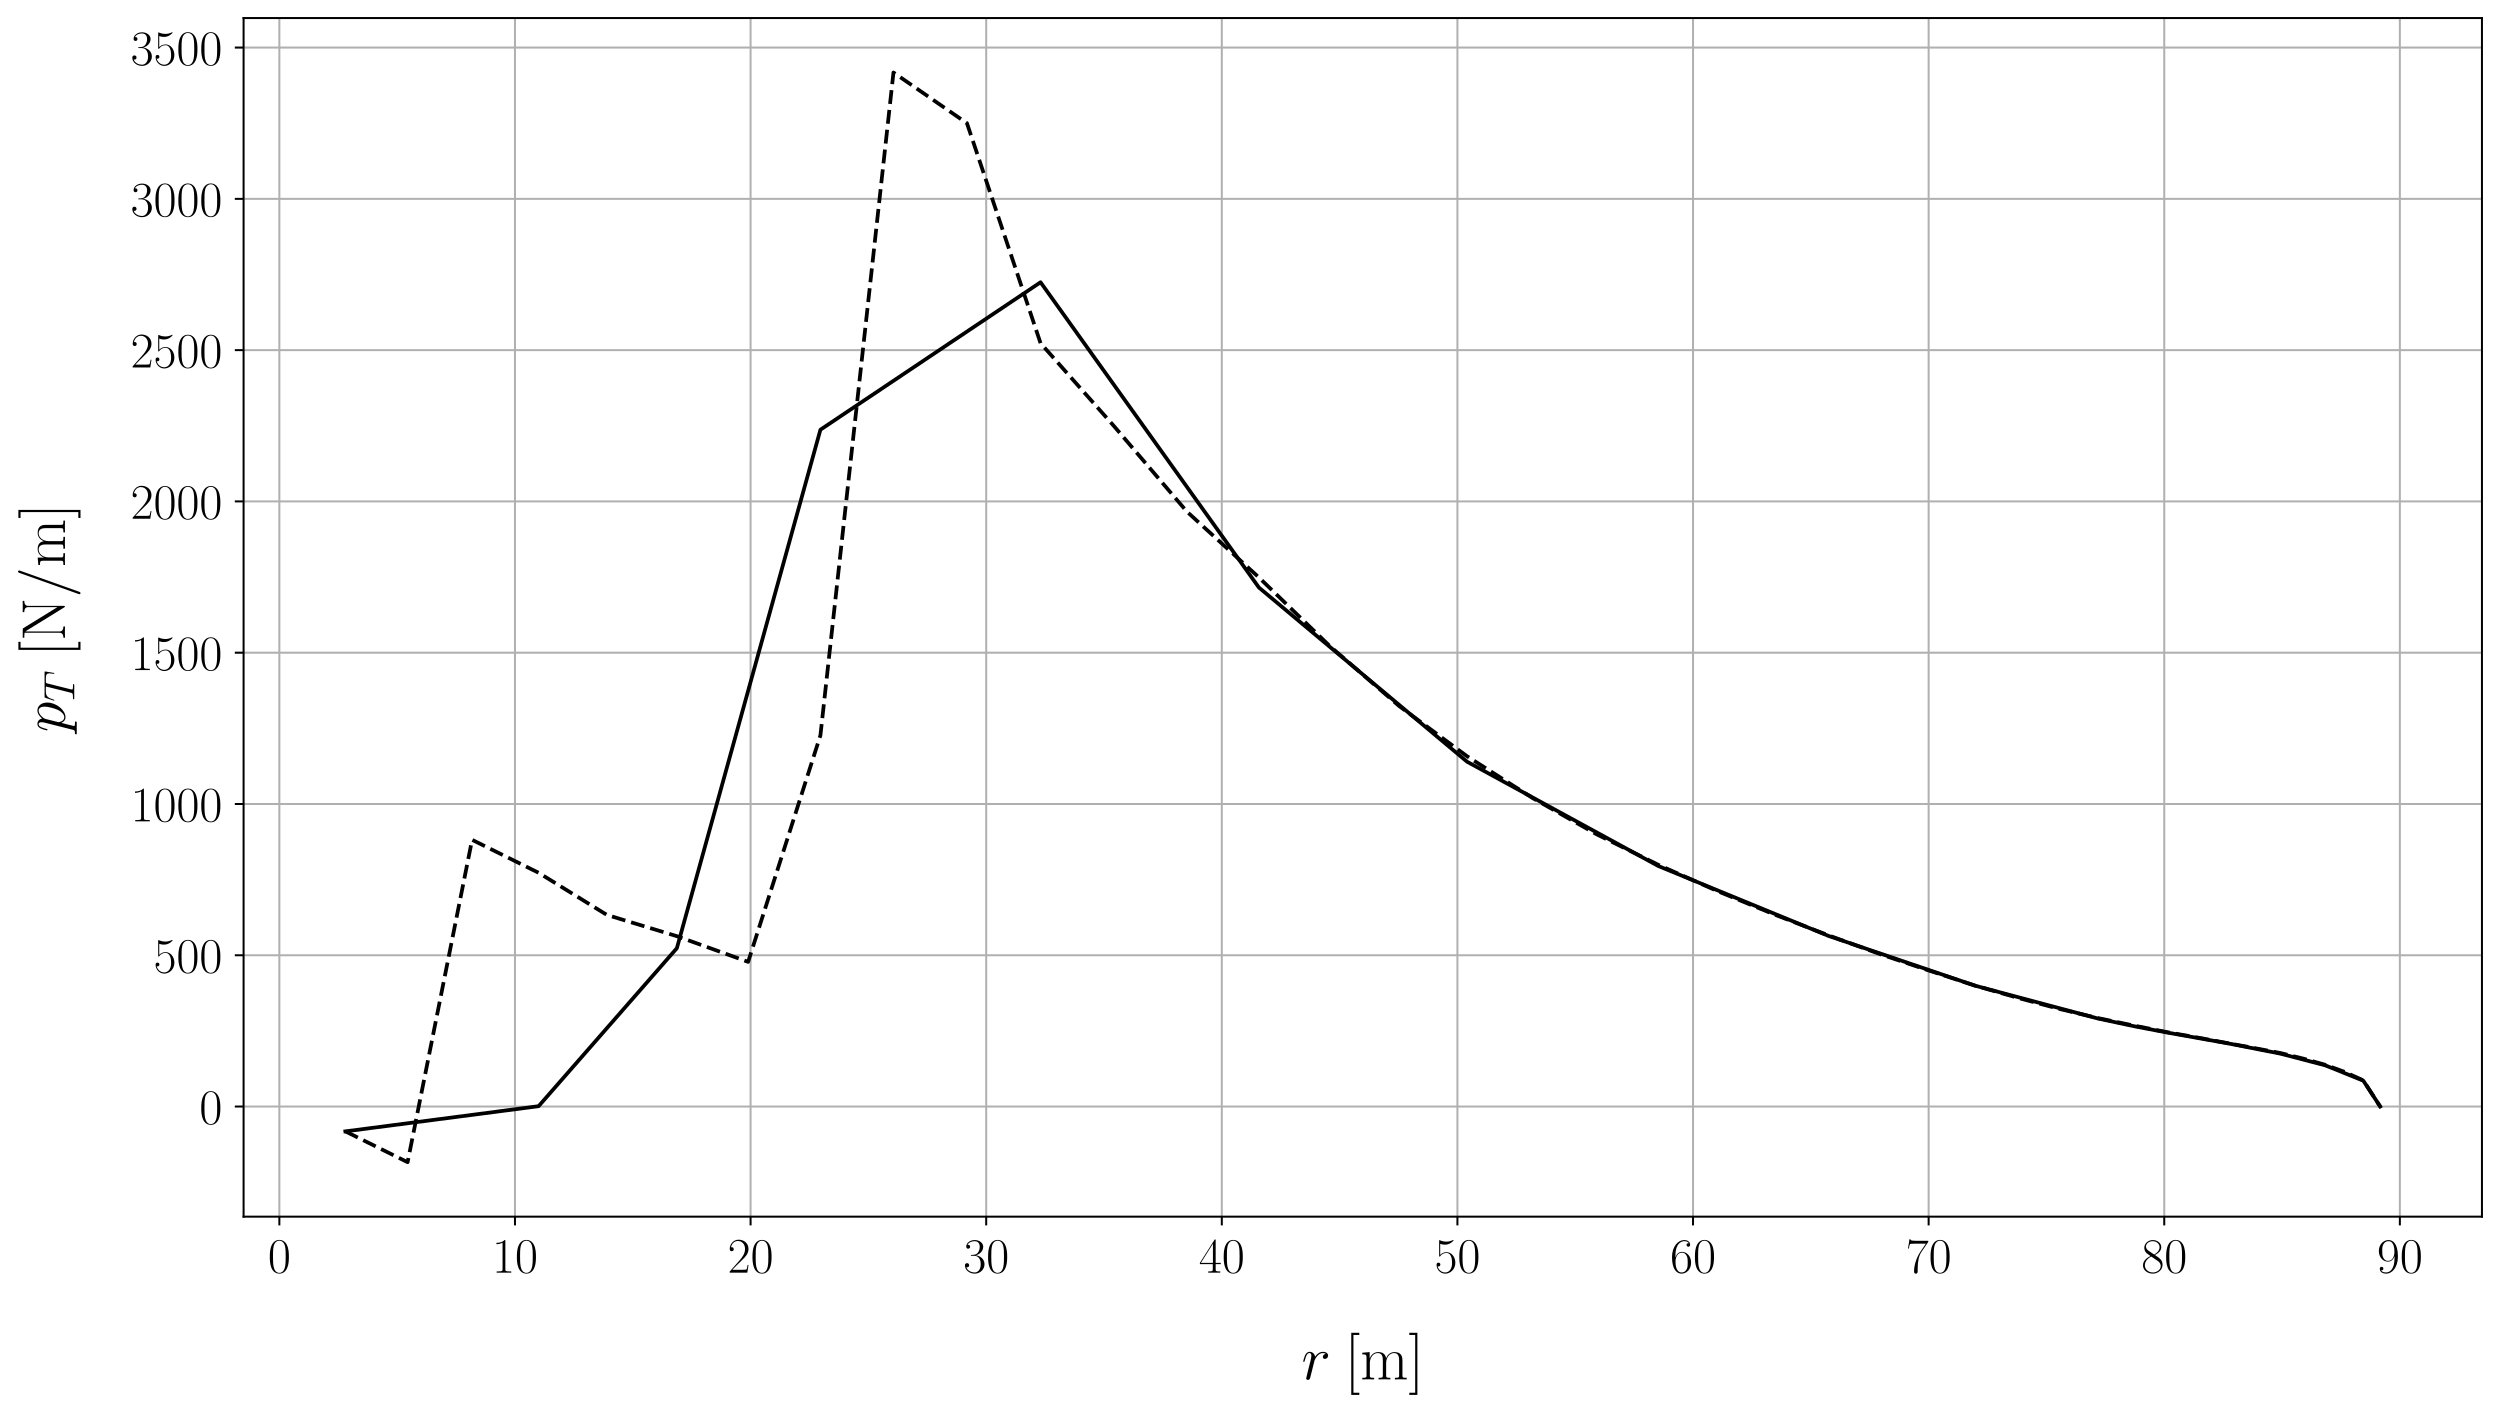
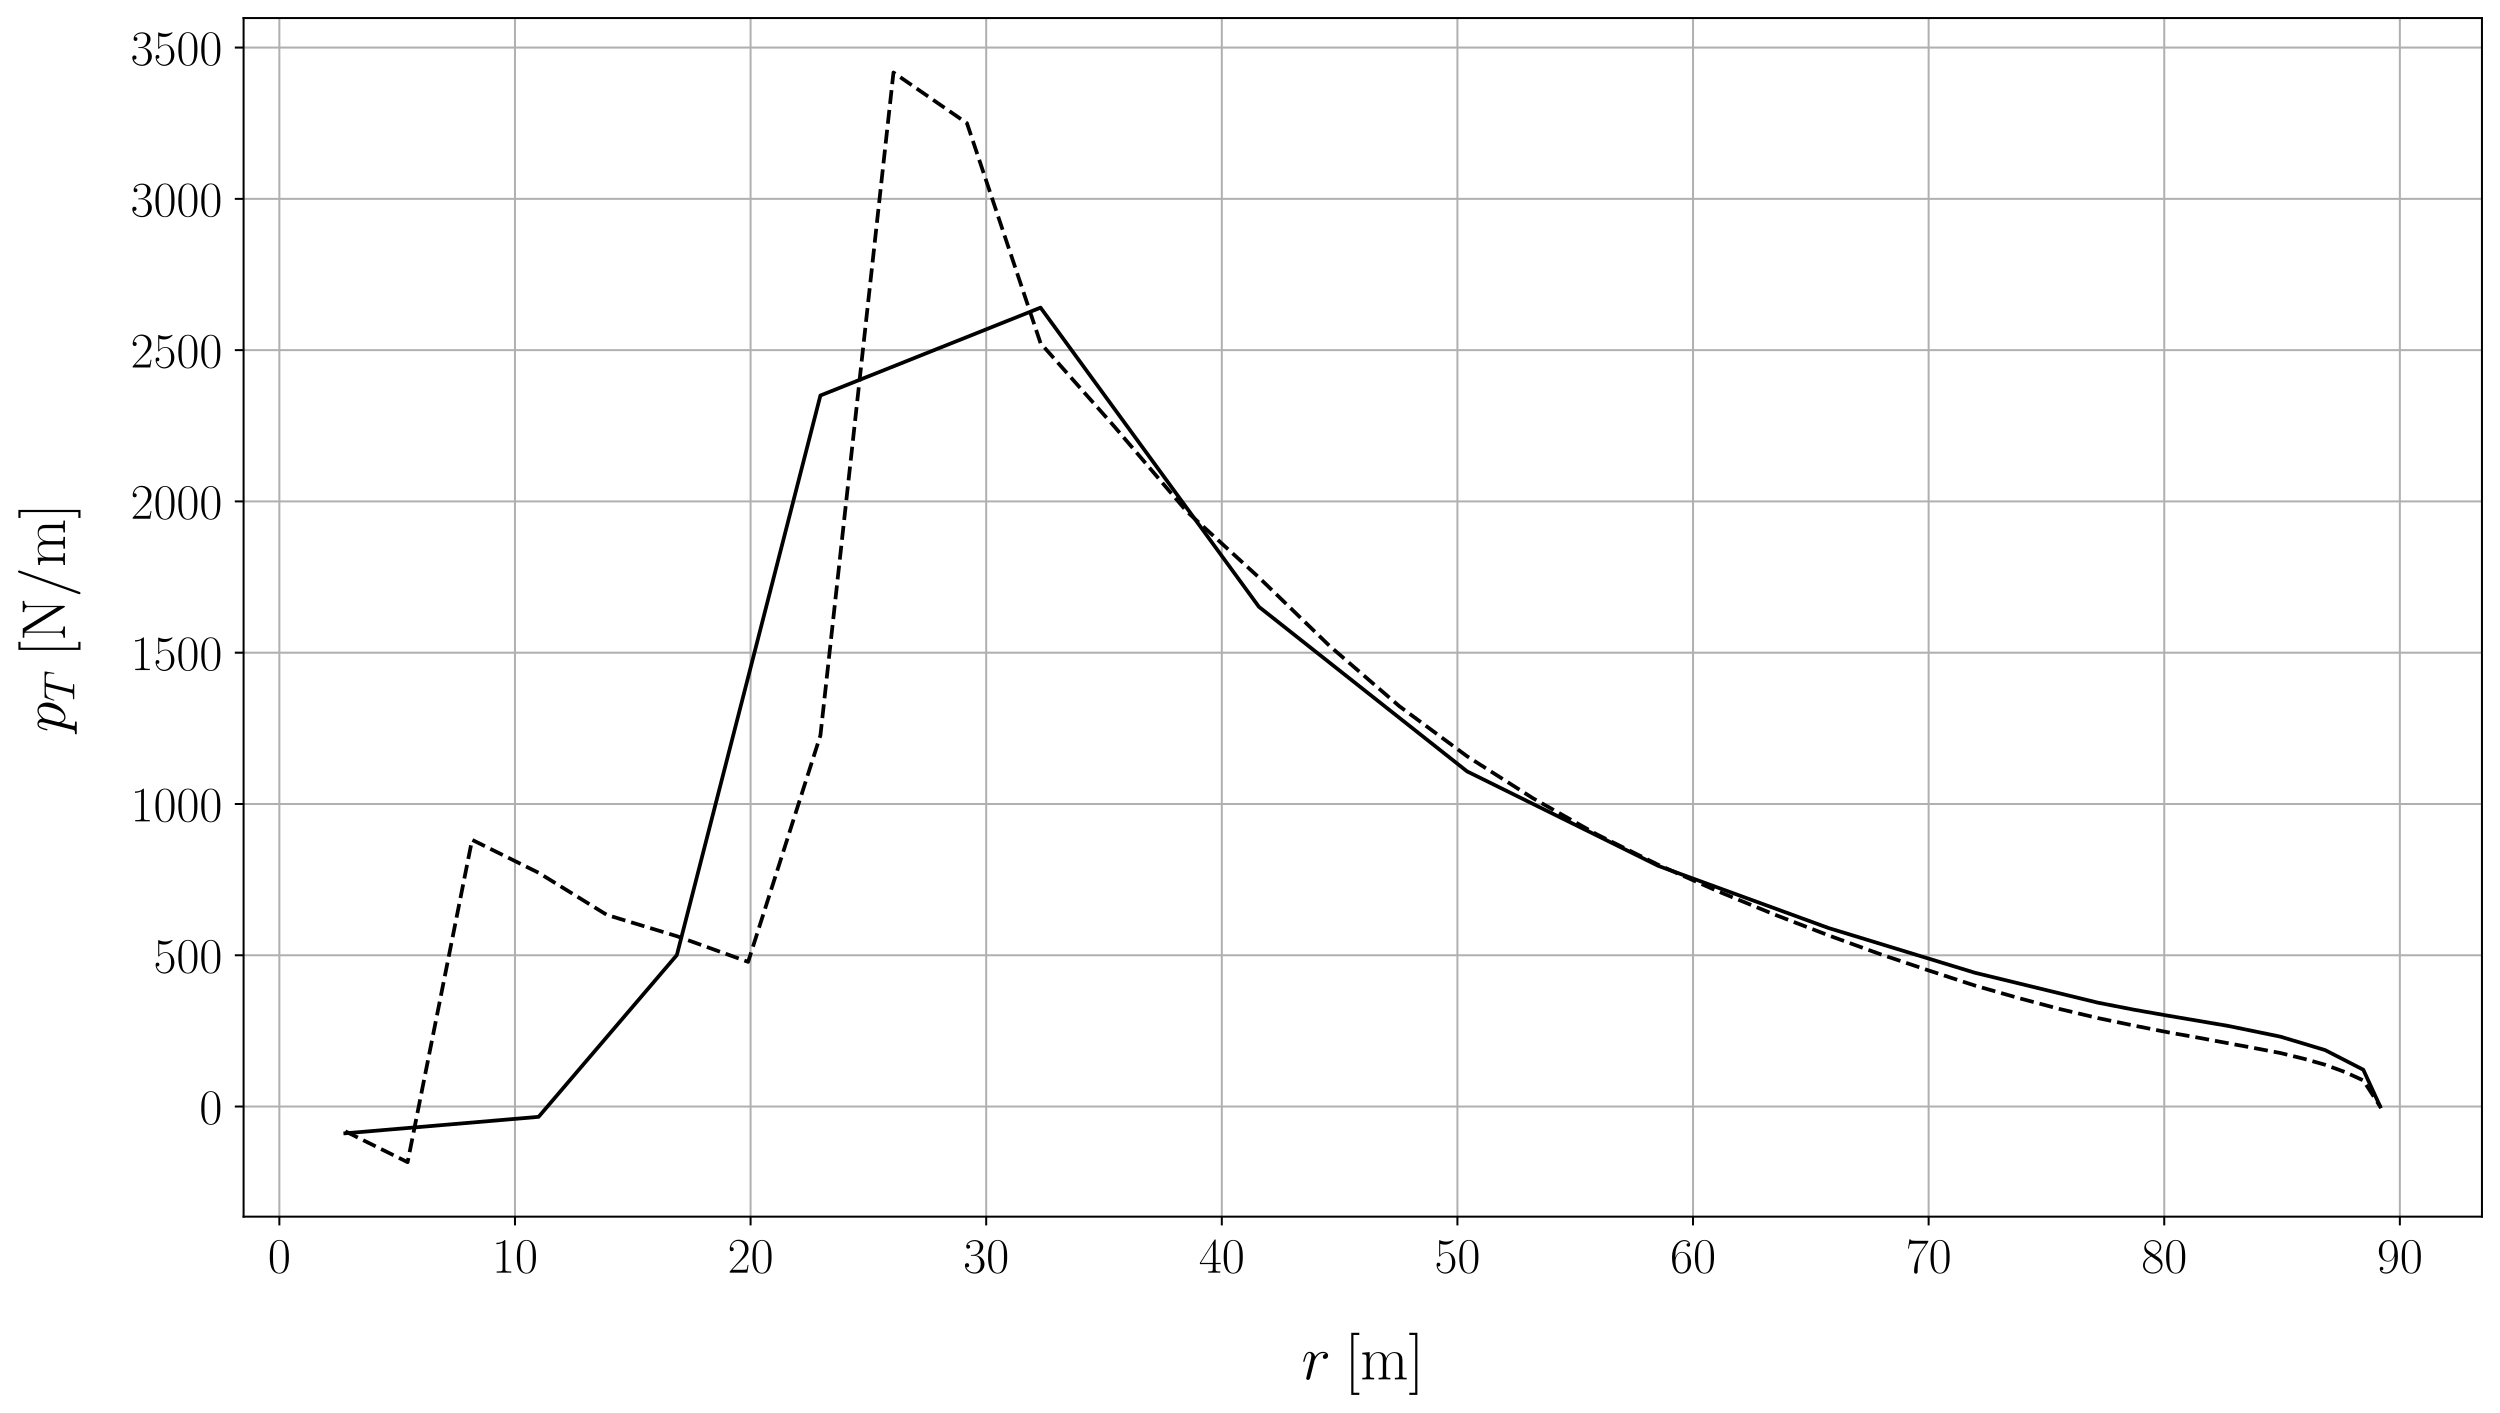
<svg xmlns="http://www.w3.org/2000/svg" xmlns:xlink="http://www.w3.org/1999/xlink" width="997.159pt" height="563.556pt" viewBox="0 0 997.159 563.556" version="1.1">
  <defs>
    <style type="text/css">*{stroke-linejoin: round; stroke-linecap: butt}</style>
  </defs>
  <g id="figure_1">
    <g id="patch_1">
      <path d="M 0 563.556  L 997.159 563.556  L 997.159 0  L 0 0  z " style="fill: #ffffff" />
    </g>
    <g id="axes_1">
      <g id="patch_2">
        <path d="M 97.159 485.28  L 989.959 485.28  L 989.959 7.2  L 97.159 7.2  z " style="fill: #ffffff" />
      </g>
      <g id="matplotlib.axis_1">
        <g id="xtick_1">
          <g id="line2d_1">
-             <path d="M 111.427 485.28  L 111.427 7.2  " clip-path="url(#p81497d5bbb)" style="fill: none; stroke: #b0b0b0; stroke-width: 0.8; stroke-linecap: square" />
+             <path d="M 111.427 485.28  L 111.427 7.2  " clip-path="url(#pdb4be4e861)" style="fill: none; stroke: #b0b0b0; stroke-width: 0.8; stroke-linecap: square" />
          </g>
          <g id="line2d_2">
            <defs>
-               <path id="mbc956ec1a5" d="M 0 0  L 0 3.5  " style="stroke: #000000; stroke-width: 0.8" />
+               <path id="m62248a318b" d="M 0 0  L 0 3.5  " style="stroke: #000000; stroke-width: 0.8" />
            </defs>
            <g>
-               <use xlink:href="#mbc956ec1a5" x="111.427" y="485.28" style="stroke: #000000; stroke-width: 0.8" />
+               <use xlink:href="#m62248a318b" x="111.427" y="485.28" style="stroke: #000000; stroke-width: 0.8" />
            </g>
          </g>
          <g id="text_1">
            <g transform="translate(106.8584 507.617) scale(0.2 -0.2)">
              <defs>
                <path id="CMR17-30" d="M 2688 2025  C 2688 2416 2682 3080 2413 3591  C 2176 4039 1798 4198 1466 4198  C 1158 4198 768 4058 525 3597  C 269 3118 243 2524 243 2025  C 243 1661 250 1106 448 619  C 723 -39 1216 -128 1466 -128  C 1760 -128 2208 -7 2470 600  C 2662 1042 2688 1559 2688 2025  z M 1466 -26  C 1056 -26 813 325 723 812  C 653 1188 653 1738 653 2096  C 653 2588 653 2997 736 3387  C 858 3929 1216 4096 1466 4096  C 1728 4096 2067 3923 2189 3400  C 2272 3036 2278 2607 2278 2096  C 2278 1680 2278 1169 2202 792  C 2067 95 1690 -26 1466 -26  z " transform="scale(0.015625)" />
              </defs>
              <use xlink:href="#CMR17-30" transform="scale(0.996264)" />
            </g>
          </g>
        </g>
        <g id="xtick_2">
          <g id="line2d_3">
-             <path d="M 205.404 485.28  L 205.404 7.2  " clip-path="url(#p81497d5bbb)" style="fill: none; stroke: #b0b0b0; stroke-width: 0.8; stroke-linecap: square" />
+             <path d="M 205.404 485.28  L 205.404 7.2  " clip-path="url(#pdb4be4e861)" style="fill: none; stroke: #b0b0b0; stroke-width: 0.8; stroke-linecap: square" />
          </g>
          <g id="line2d_4">
            <g>
-               <use xlink:href="#mbc956ec1a5" x="205.404" y="485.28" style="stroke: #000000; stroke-width: 0.8" />
+               <use xlink:href="#m62248a318b" x="205.404" y="485.28" style="stroke: #000000; stroke-width: 0.8" />
            </g>
          </g>
          <g id="text_2">
            <g transform="translate(196.2657 507.617) scale(0.2 -0.2)">
              <defs>
                <path id="CMR17-31" d="M 1702 4058  C 1702 4192 1696 4192 1606 4192  C 1357 3916 979 3827 621 3827  C 602 3827 570 3827 563 3808  C 557 3795 557 3782 557 3648  C 755 3648 1088 3686 1344 3839  L 1344 461  C 1344 236 1331 160 781 160  L 589 160  L 589 0  C 896 0 1216 0 1523 0  C 1830 0 2150 0 2458 0  L 2458 160  L 2266 160  C 1715 160 1702 230 1702 458  L 1702 4058  z " transform="scale(0.015625)" />
              </defs>
              <use xlink:href="#CMR17-31" transform="scale(0.996264)" />
              <use xlink:href="#CMR17-30" transform="translate(45.69048 0) scale(0.996264)" />
            </g>
          </g>
        </g>
        <g id="xtick_3">
          <g id="line2d_5">
-             <path d="M 299.38 485.28  L 299.38 7.2  " clip-path="url(#p81497d5bbb)" style="fill: none; stroke: #b0b0b0; stroke-width: 0.8; stroke-linecap: square" />
+             <path d="M 299.38 485.28  L 299.38 7.2  " clip-path="url(#pdb4be4e861)" style="fill: none; stroke: #b0b0b0; stroke-width: 0.8; stroke-linecap: square" />
          </g>
          <g id="line2d_6">
            <g>
-               <use xlink:href="#mbc956ec1a5" x="299.38" y="485.28" style="stroke: #000000; stroke-width: 0.8" />
+               <use xlink:href="#m62248a318b" x="299.38" y="485.28" style="stroke: #000000; stroke-width: 0.8" />
            </g>
          </g>
          <g id="text_3">
            <g transform="translate(290.2421 507.617) scale(0.2 -0.2)">
              <defs>
                <path id="CMR17-32" d="M 2669 989  L 2554 989  C 2490 536 2438 459 2413 420  C 2381 369 1920 369 1830 369  L 602 369  C 832 619 1280 1072 1824 1597  C 2214 1967 2669 2402 2669 3035  C 2669 3790 2067 4224 1395 4224  C 691 4224 262 3604 262 3030  C 262 2780 448 2748 525 2748  C 589 2748 781 2787 781 3010  C 781 3207 614 3264 525 3264  C 486 3264 448 3258 422 3245  C 544 3790 915 4058 1306 4058  C 1862 4058 2227 3617 2227 3035  C 2227 2479 1901 2000 1536 1584  L 262 146  L 262 0  L 2515 0  L 2669 989  z " transform="scale(0.015625)" />
              </defs>
              <use xlink:href="#CMR17-32" transform="scale(0.996264)" />
              <use xlink:href="#CMR17-30" transform="translate(45.69048 0) scale(0.996264)" />
            </g>
          </g>
        </g>
        <g id="xtick_4">
          <g id="line2d_7">
-             <path d="M 393.357 485.28  L 393.357 7.2  " clip-path="url(#p81497d5bbb)" style="fill: none; stroke: #b0b0b0; stroke-width: 0.8; stroke-linecap: square" />
+             <path d="M 393.357 485.28  L 393.357 7.2  " clip-path="url(#pdb4be4e861)" style="fill: none; stroke: #b0b0b0; stroke-width: 0.8; stroke-linecap: square" />
          </g>
          <g id="line2d_8">
            <g>
-               <use xlink:href="#mbc956ec1a5" x="393.357" y="485.28" style="stroke: #000000; stroke-width: 0.8" />
+               <use xlink:href="#m62248a318b" x="393.357" y="485.28" style="stroke: #000000; stroke-width: 0.8" />
            </g>
          </g>
          <g id="text_4">
            <g transform="translate(384.2184 507.617) scale(0.2 -0.2)">
              <defs>
                <path id="CMR17-33" d="M 1414 2157  C 1984 2157 2234 1662 2234 1090  C 2234 320 1824 25 1453 25  C 1114 25 563 194 390 693  C 422 680 454 680 486 680  C 640 680 755 782 755 948  C 755 1133 614 1216 486 1216  C 378 1216 211 1165 211 926  C 211 335 787 -128 1466 -128  C 2176 -128 2720 430 2720 1085  C 2720 1707 2208 2157 1600 2227  C 2086 2328 2554 2756 2554 3329  C 2554 3820 2048 4179 1472 4179  C 890 4179 378 3829 378 3329  C 378 3110 544 3072 627 3072  C 762 3072 877 3155 877 3321  C 877 3486 762 3569 627 3569  C 602 3569 570 3569 544 3557  C 730 3959 1235 4032 1459 4032  C 1683 4032 2106 3925 2106 3320  C 2106 3143 2080 2828 1862 2550  C 1670 2304 1453 2304 1242 2284  C 1210 2284 1062 2269 1037 2269  C 992 2263 966 2257 966 2208  C 966 2163 973 2157 1101 2157  L 1414 2157  z " transform="scale(0.015625)" />
              </defs>
              <use xlink:href="#CMR17-33" transform="scale(0.996264)" />
              <use xlink:href="#CMR17-30" transform="translate(45.69048 0) scale(0.996264)" />
            </g>
          </g>
        </g>
        <g id="xtick_5">
          <g id="line2d_9">
-             <path d="M 487.333 485.28  L 487.333 7.2  " clip-path="url(#p81497d5bbb)" style="fill: none; stroke: #b0b0b0; stroke-width: 0.8; stroke-linecap: square" />
+             <path d="M 487.333 485.28  L 487.333 7.2  " clip-path="url(#pdb4be4e861)" style="fill: none; stroke: #b0b0b0; stroke-width: 0.8; stroke-linecap: square" />
          </g>
          <g id="line2d_10">
            <g>
-               <use xlink:href="#mbc956ec1a5" x="487.333" y="485.28" style="stroke: #000000; stroke-width: 0.8" />
+               <use xlink:href="#m62248a318b" x="487.333" y="485.28" style="stroke: #000000; stroke-width: 0.8" />
            </g>
          </g>
          <g id="text_5">
            <g transform="translate(478.1948 507.617) scale(0.2 -0.2)">
              <defs>
                <path id="CMR17-34" d="M 2150 4122  C 2150 4256 2144 4256 2029 4256  L 128 1254  L 128 1088  L 1779 1088  L 1779 457  C 1779 224 1766 160 1318 160  L 1197 160  L 1197 0  C 1402 0 1747 0 1965 0  C 2182 0 2528 0 2733 0  L 2733 160  L 2611 160  C 2163 160 2150 224 2150 457  L 2150 1088  L 2803 1088  L 2803 1254  L 2150 1254  L 2150 4122  z M 1798 3703  L 1798 1254  L 256 1254  L 1798 3703  z " transform="scale(0.015625)" />
              </defs>
              <use xlink:href="#CMR17-34" transform="scale(0.996264)" />
              <use xlink:href="#CMR17-30" transform="translate(45.69048 0) scale(0.996264)" />
            </g>
          </g>
        </g>
        <g id="xtick_6">
          <g id="line2d_11">
-             <path d="M 581.309 485.28  L 581.309 7.2  " clip-path="url(#p81497d5bbb)" style="fill: none; stroke: #b0b0b0; stroke-width: 0.8; stroke-linecap: square" />
+             <path d="M 581.309 485.28  L 581.309 7.2  " clip-path="url(#pdb4be4e861)" style="fill: none; stroke: #b0b0b0; stroke-width: 0.8; stroke-linecap: square" />
          </g>
          <g id="line2d_12">
            <g>
-               <use xlink:href="#mbc956ec1a5" x="581.309" y="485.28" style="stroke: #000000; stroke-width: 0.8" />
+               <use xlink:href="#m62248a318b" x="581.309" y="485.28" style="stroke: #000000; stroke-width: 0.8" />
            </g>
          </g>
          <g id="text_6">
            <g transform="translate(572.1712 507.617) scale(0.2 -0.2)">
              <defs>
                <path id="CMR17-35" d="M 730 3692  C 794 3666 1056 3584 1325 3584  C 1920 3584 2246 3911 2432 4100  C 2432 4157 2432 4192 2394 4192  C 2387 4192 2374 4192 2323 4163  C 2099 4058 1837 3973 1517 3973  C 1325 3973 1037 3999 723 4139  C 653 4171 640 4171 634 4171  C 602 4171 595 4164 595 4037  L 595 2203  C 595 2089 595 2057 659 2057  C 691 2057 704 2070 736 2114  C 941 2401 1222 2522 1542 2522  C 1766 2522 2246 2382 2246 1289  C 2246 1085 2246 715 2054 421  C 1894 159 1645 25 1370 25  C 947 25 518 320 403 814  C 429 807 480 795 506 795  C 589 795 749 840 749 1038  C 749 1210 627 1280 506 1280  C 358 1280 262 1190 262 1011  C 262 454 704 -128 1382 -128  C 2042 -128 2669 440 2669 1264  C 2669 2030 2170 2624 1549 2624  C 1222 2624 947 2503 730 2274  L 730 3692  z " transform="scale(0.015625)" />
              </defs>
              <use xlink:href="#CMR17-35" transform="scale(0.996264)" />
              <use xlink:href="#CMR17-30" transform="translate(45.69048 0) scale(0.996264)" />
            </g>
          </g>
        </g>
        <g id="xtick_7">
          <g id="line2d_13">
-             <path d="M 675.286 485.28  L 675.286 7.2  " clip-path="url(#p81497d5bbb)" style="fill: none; stroke: #b0b0b0; stroke-width: 0.8; stroke-linecap: square" />
+             <path d="M 675.286 485.28  L 675.286 7.2  " clip-path="url(#pdb4be4e861)" style="fill: none; stroke: #b0b0b0; stroke-width: 0.8; stroke-linecap: square" />
          </g>
          <g id="line2d_14">
            <g>
-               <use xlink:href="#mbc956ec1a5" x="675.286" y="485.28" style="stroke: #000000; stroke-width: 0.8" />
+               <use xlink:href="#m62248a318b" x="675.286" y="485.28" style="stroke: #000000; stroke-width: 0.8" />
            </g>
          </g>
          <g id="text_7">
            <g transform="translate(666.1476 507.617) scale(0.2 -0.2)">
              <defs>
                <path id="CMR17-36" d="M 678 2176  C 678 3690 1395 4032 1811 4032  C 1946 4032 2272 4009 2400 3776  C 2298 3776 2106 3776 2106 3553  C 2106 3381 2246 3323 2336 3323  C 2394 3323 2566 3348 2566 3560  C 2566 3954 2246 4179 1805 4179  C 1043 4179 243 3390 243 1984  C 243 253 966 -128 1478 -128  C 2099 -128 2688 427 2688 1283  C 2688 2081 2170 2662 1517 2662  C 1126 2662 838 2407 678 1960  L 678 2176  z M 1478 25  C 691 25 691 1200 691 1436  C 691 1896 909 2560 1504 2560  C 1613 2560 1926 2560 2138 2120  C 2253 1870 2253 1609 2253 1289  C 2253 944 2253 690 2118 434  C 1978 171 1773 25 1478 25  z " transform="scale(0.015625)" />
              </defs>
              <use xlink:href="#CMR17-36" transform="scale(0.996264)" />
              <use xlink:href="#CMR17-30" transform="translate(45.69048 0) scale(0.996264)" />
            </g>
          </g>
        </g>
        <g id="xtick_8">
          <g id="line2d_15">
-             <path d="M 769.262 485.28  L 769.262 7.2  " clip-path="url(#p81497d5bbb)" style="fill: none; stroke: #b0b0b0; stroke-width: 0.8; stroke-linecap: square" />
+             <path d="M 769.262 485.28  L 769.262 7.2  " clip-path="url(#pdb4be4e861)" style="fill: none; stroke: #b0b0b0; stroke-width: 0.8; stroke-linecap: square" />
          </g>
          <g id="line2d_16">
            <g>
-               <use xlink:href="#mbc956ec1a5" x="769.262" y="485.28" style="stroke: #000000; stroke-width: 0.8" />
+               <use xlink:href="#m62248a318b" x="769.262" y="485.28" style="stroke: #000000; stroke-width: 0.8" />
            </g>
          </g>
          <g id="text_8">
            <g transform="translate(760.1239 507.617) scale(0.2 -0.2)">
              <defs>
                <path id="CMR17-37" d="M 2886 3941  L 2886 4081  L 1382 4081  C 634 4081 621 4165 595 4288  L 480 4288  L 294 3094  L 410 3094  C 429 3215 474 3540 550 3661  C 589 3712 1062 3712 1171 3712  L 2579 3712  L 1869 2661  C 1395 1954 1069 999 1069 165  C 1069 89 1069 -128 1299 -128  C 1530 -128 1530 89 1530 171  L 1530 465  C 1530 1508 1709 2196 2003 2636  L 2886 3941  z " transform="scale(0.015625)" />
              </defs>
              <use xlink:href="#CMR17-37" transform="scale(0.996264)" />
              <use xlink:href="#CMR17-30" transform="translate(45.69048 0) scale(0.996264)" />
            </g>
          </g>
        </g>
        <g id="xtick_9">
          <g id="line2d_17">
-             <path d="M 863.238 485.28  L 863.238 7.2  " clip-path="url(#p81497d5bbb)" style="fill: none; stroke: #b0b0b0; stroke-width: 0.8; stroke-linecap: square" />
+             <path d="M 863.238 485.28  L 863.238 7.2  " clip-path="url(#pdb4be4e861)" style="fill: none; stroke: #b0b0b0; stroke-width: 0.8; stroke-linecap: square" />
          </g>
          <g id="line2d_18">
            <g>
-               <use xlink:href="#mbc956ec1a5" x="863.238" y="485.28" style="stroke: #000000; stroke-width: 0.8" />
+               <use xlink:href="#m62248a318b" x="863.238" y="485.28" style="stroke: #000000; stroke-width: 0.8" />
            </g>
          </g>
          <g id="text_9">
            <g transform="translate(854.1003 507.617) scale(0.2 -0.2)">
              <defs>
                <path id="CMR17-38" d="M 1741 2264  C 2144 2467 2554 2773 2554 3263  C 2554 3841 1990 4179 1472 4179  C 890 4179 378 3759 378 3180  C 378 3021 416 2747 666 2505  C 730 2442 998 2251 1171 2130  C 883 1983 211 1634 211 934  C 211 279 838 -128 1459 -128  C 2144 -128 2720 362 2720 1010  C 2720 1590 2330 1857 2074 2029  L 1741 2264  z M 902 2822  C 851 2854 595 3051 595 3351  C 595 3739 998 4032 1459 4032  C 1965 4032 2336 3676 2336 3262  C 2336 2669 1670 2331 1638 2331  C 1632 2331 1626 2331 1574 2370  L 902 2822  z M 2080 1519  C 2176 1449 2483 1240 2483 851  C 2483 381 2010 25 1472 25  C 890 25 448 438 448 940  C 448 1443 838 1862 1280 2060  L 2080 1519  z " transform="scale(0.015625)" />
              </defs>
              <use xlink:href="#CMR17-38" transform="scale(0.996264)" />
              <use xlink:href="#CMR17-30" transform="translate(45.69048 0) scale(0.996264)" />
            </g>
          </g>
        </g>
        <g id="xtick_10">
          <g id="line2d_19">
-             <path d="M 957.215 485.28  L 957.215 7.2  " clip-path="url(#p81497d5bbb)" style="fill: none; stroke: #b0b0b0; stroke-width: 0.8; stroke-linecap: square" />
+             <path d="M 957.215 485.28  L 957.215 7.2  " clip-path="url(#pdb4be4e861)" style="fill: none; stroke: #b0b0b0; stroke-width: 0.8; stroke-linecap: square" />
          </g>
          <g id="line2d_20">
            <g>
-               <use xlink:href="#mbc956ec1a5" x="957.215" y="485.28" style="stroke: #000000; stroke-width: 0.8" />
+               <use xlink:href="#m62248a318b" x="957.215" y="485.28" style="stroke: #000000; stroke-width: 0.8" />
            </g>
          </g>
          <g id="text_10">
            <g transform="translate(948.0767 507.617) scale(0.2 -0.2)">
              <defs>
                <path id="CMR17-39" d="M 2253 1864  C 2253 464 1670 31 1190 31  C 1043 31 685 31 538 294  C 704 268 826 357 826 518  C 826 692 685 749 595 749  C 538 749 365 723 365 506  C 365 71 742 -128 1203 -128  C 1939 -128 2688 674 2688 2073  C 2688 3817 1971 4179 1485 4179  C 851 4179 243 3628 243 2778  C 243 1991 762 1408 1414 1408  C 1952 1408 2189 1903 2253 2112  L 2253 1864  z M 1427 1510  C 1254 1510 1011 1542 813 1922  C 678 2169 678 2461 678 2771  C 678 3146 678 3405 858 3684  C 947 3817 1114 4032 1485 4032  C 2240 4032 2240 2885 2240 2632  C 2240 2182 2035 1510 1427 1510  z " transform="scale(0.015625)" />
              </defs>
              <use xlink:href="#CMR17-39" transform="scale(0.996264)" />
              <use xlink:href="#CMR17-30" transform="translate(45.69048 0) scale(0.996264)" />
            </g>
          </g>
        </g>
        <g id="text_11">
          <g transform="translate(519.1251 550.1502) scale(0.25 -0.25)">
            <defs>
              <path id="CMMI12-72" d="M 2490 2612  C 2291 2574 2189 2433 2189 2293  C 2189 2139 2310 2088 2400 2088  C 2579 2088 2726 2242 2726 2433  C 2726 2638 2528 2816 2208 2816  C 1952 2816 1658 2701 1389 2312  C 1344 2650 1088 2816 832 2816  C 582 2816 454 2625 378 2484  C 269 2254 173 1871 173 1839  C 173 1814 198 1782 243 1782  C 294 1782 301 1788 339 1935  C 435 2318 557 2689 813 2689  C 966 2689 1011 2580 1011 2395  C 1011 2254 947 2005 902 1807  L 723 1118  C 698 996 627 709 595 594  C 550 428 480 128 480 96  C 480 6 550 -64 646 -64  C 717 -64 838 -19 877 109  C 896 160 1133 1124 1171 1271  C 1203 1411 1242 1546 1274 1686  C 1299 1775 1325 1878 1344 1961  C 1363 2018 1536 2331 1696 2472  C 1773 2542 1939 2689 2202 2689  C 2304 2689 2406 2670 2490 2612  z " transform="scale(0.015625)" />
              <path id="CMR17-5b" d="M 1504 -1600  L 1504 -1377  L 902 -1377  L 902 4544  L 1504 4544  L 1504 4767  L 678 4767  L 678 -1600  L 1504 -1600  z " transform="scale(0.015625)" />
              <path id="CMR17-6d" d="M 4326 1933  C 4326 2252 4269 2790 3507 2790  C 3072 2790 2771 2496 2656 2151  L 2650 2151  C 2573 2676 2195 2790 1837 2790  C 1331 2790 1069 2400 973 2144  L 966 2144  L 966 2790  L 211 2720  L 211 2554  C 589 2554 646 2515 646 2208  L 646 428  C 646 184 621 153 211 153  L 211 -13  C 365 0 646 0 813 0  C 979 0 1267 0 1421 -13  L 1421 153  C 1011 153 986 178 986 428  L 986 1658  C 986 2247 1344 2688 1792 2688  C 2266 2688 2317 2266 2317 1958  L 2317 428  C 2317 184 2291 153 1882 153  L 1882 -13  C 2035 0 2317 0 2483 0  C 2650 0 2938 0 3091 -13  L 3091 153  C 2682 153 2656 178 2656 428  L 2656 1658  C 2656 2247 3014 2688 3462 2688  C 3936 2688 3987 2266 3987 1958  L 3987 428  C 3987 184 3962 153 3552 153  L 3552 -13  C 3706 0 3987 0 4154 0  C 4320 0 4608 0 4762 -13  L 4762 153  C 4352 153 4326 178 4326 428  L 4326 1933  z " transform="scale(0.015625)" />
              <path id="CMR17-5d" d="M 915 4767  L 90 4767  L 90 4544  L 691 4544  L 691 -1377  L 90 -1377  L 90 -1600  L 915 -1600  L 915 4767  z " transform="scale(0.015625)" />
            </defs>
            <use xlink:href="#CMMI12-72" transform="scale(0.996264)" />
            <use xlink:href="#CMR17-5b" transform="translate(68.80982 0) scale(0.996264)" />
            <use xlink:href="#CMR17-6d" transform="translate(93.68088 0) scale(0.996264)" />
            <use xlink:href="#CMR17-5d" transform="translate(170.6005 0) scale(0.996264)" />
          </g>
        </g>
      </g>
      <g id="matplotlib.axis_2">
        <g id="ytick_1">
          <g id="line2d_21">
-             <path d="M 97.159 441.362  L 989.959 441.362  " clip-path="url(#p81497d5bbb)" style="fill: none; stroke: #b0b0b0; stroke-width: 0.8; stroke-linecap: square" />
+             <path d="M 97.159 441.362  L 989.959 441.362  " clip-path="url(#pdb4be4e861)" style="fill: none; stroke: #b0b0b0; stroke-width: 0.8; stroke-linecap: square" />
          </g>
          <g id="line2d_22">
            <defs>
-               <path id="mbe6685122a" d="M 0 0  L -3.5 0  " style="stroke: #000000; stroke-width: 0.8" />
+               <path id="mb8a3992b08" d="M 0 0  L -3.5 0  " style="stroke: #000000; stroke-width: 0.8" />
            </defs>
            <g>
-               <use xlink:href="#mbe6685122a" x="97.159" y="441.362" style="stroke: #000000; stroke-width: 0.8" />
+               <use xlink:href="#mb8a3992b08" x="97.159" y="441.362" style="stroke: #000000; stroke-width: 0.8" />
            </g>
          </g>
          <g id="text_12">
            <g transform="translate(79.52089 448.2803) scale(0.2 -0.2)">
              <use xlink:href="#CMR17-30" transform="scale(0.996264)" />
            </g>
          </g>
        </g>
        <g id="ytick_2">
          <g id="line2d_23">
-             <path d="M 97.159 381.021  L 989.959 381.021  " clip-path="url(#p81497d5bbb)" style="fill: none; stroke: #b0b0b0; stroke-width: 0.8; stroke-linecap: square" />
+             <path d="M 97.159 381.021  L 989.959 381.021  " clip-path="url(#pdb4be4e861)" style="fill: none; stroke: #b0b0b0; stroke-width: 0.8; stroke-linecap: square" />
          </g>
          <g id="line2d_24">
            <g>
-               <use xlink:href="#mbe6685122a" x="97.159" y="381.021" style="stroke: #000000; stroke-width: 0.8" />
+               <use xlink:href="#mb8a3992b08" x="97.159" y="381.021" style="stroke: #000000; stroke-width: 0.8" />
            </g>
          </g>
          <g id="text_13">
            <g transform="translate(61.2447 387.9391) scale(0.2 -0.2)">
              <use xlink:href="#CMR17-35" transform="scale(0.996264)" />
              <use xlink:href="#CMR17-30" transform="translate(45.69048 0) scale(0.996264)" />
              <use xlink:href="#CMR17-30" transform="translate(91.38095 0) scale(0.996264)" />
            </g>
          </g>
        </g>
        <g id="ytick_3">
          <g id="line2d_25">
-             <path d="M 97.159 320.679  L 989.959 320.679  " clip-path="url(#p81497d5bbb)" style="fill: none; stroke: #b0b0b0; stroke-width: 0.8; stroke-linecap: square" />
+             <path d="M 97.159 320.679  L 989.959 320.679  " clip-path="url(#pdb4be4e861)" style="fill: none; stroke: #b0b0b0; stroke-width: 0.8; stroke-linecap: square" />
          </g>
          <g id="line2d_26">
            <g>
-               <use xlink:href="#mbe6685122a" x="97.159" y="320.679" style="stroke: #000000; stroke-width: 0.8" />
+               <use xlink:href="#mb8a3992b08" x="97.159" y="320.679" style="stroke: #000000; stroke-width: 0.8" />
            </g>
          </g>
          <g id="text_14">
            <g transform="translate(52.1066 327.5979) scale(0.2 -0.2)">
              <use xlink:href="#CMR17-31" transform="scale(0.996264)" />
              <use xlink:href="#CMR17-30" transform="translate(45.69048 0) scale(0.996264)" />
              <use xlink:href="#CMR17-30" transform="translate(91.38095 0) scale(0.996264)" />
              <use xlink:href="#CMR17-30" transform="translate(137.0714 0) scale(0.996264)" />
            </g>
          </g>
        </g>
        <g id="ytick_4">
          <g id="line2d_27">
-             <path d="M 97.159 260.338  L 989.959 260.338  " clip-path="url(#p81497d5bbb)" style="fill: none; stroke: #b0b0b0; stroke-width: 0.8; stroke-linecap: square" />
+             <path d="M 97.159 260.338  L 989.959 260.338  " clip-path="url(#pdb4be4e861)" style="fill: none; stroke: #b0b0b0; stroke-width: 0.8; stroke-linecap: square" />
          </g>
          <g id="line2d_28">
            <g>
-               <use xlink:href="#mbe6685122a" x="97.159" y="260.338" style="stroke: #000000; stroke-width: 0.8" />
+               <use xlink:href="#mb8a3992b08" x="97.159" y="260.338" style="stroke: #000000; stroke-width: 0.8" />
            </g>
          </g>
          <g id="text_15">
            <g transform="translate(52.1066 267.2567) scale(0.2 -0.2)">
              <use xlink:href="#CMR17-31" transform="scale(0.996264)" />
              <use xlink:href="#CMR17-35" transform="translate(45.69048 0) scale(0.996264)" />
              <use xlink:href="#CMR17-30" transform="translate(91.38095 0) scale(0.996264)" />
              <use xlink:href="#CMR17-30" transform="translate(137.0714 0) scale(0.996264)" />
            </g>
          </g>
        </g>
        <g id="ytick_5">
          <g id="line2d_29">
-             <path d="M 97.159 199.997  L 989.959 199.997  " clip-path="url(#p81497d5bbb)" style="fill: none; stroke: #b0b0b0; stroke-width: 0.8; stroke-linecap: square" />
+             <path d="M 97.159 199.997  L 989.959 199.997  " clip-path="url(#pdb4be4e861)" style="fill: none; stroke: #b0b0b0; stroke-width: 0.8; stroke-linecap: square" />
          </g>
          <g id="line2d_30">
            <g>
-               <use xlink:href="#mbe6685122a" x="97.159" y="199.997" style="stroke: #000000; stroke-width: 0.8" />
+               <use xlink:href="#mb8a3992b08" x="97.159" y="199.997" style="stroke: #000000; stroke-width: 0.8" />
            </g>
          </g>
          <g id="text_16">
            <g transform="translate(52.1066 206.9155) scale(0.2 -0.2)">
              <use xlink:href="#CMR17-32" transform="scale(0.996264)" />
              <use xlink:href="#CMR17-30" transform="translate(45.69048 0) scale(0.996264)" />
              <use xlink:href="#CMR17-30" transform="translate(91.38095 0) scale(0.996264)" />
              <use xlink:href="#CMR17-30" transform="translate(137.0714 0) scale(0.996264)" />
            </g>
          </g>
        </g>
        <g id="ytick_6">
          <g id="line2d_31">
-             <path d="M 97.159 139.656  L 989.959 139.656  " clip-path="url(#p81497d5bbb)" style="fill: none; stroke: #b0b0b0; stroke-width: 0.8; stroke-linecap: square" />
+             <path d="M 97.159 139.656  L 989.959 139.656  " clip-path="url(#pdb4be4e861)" style="fill: none; stroke: #b0b0b0; stroke-width: 0.8; stroke-linecap: square" />
          </g>
          <g id="line2d_32">
            <g>
-               <use xlink:href="#mbe6685122a" x="97.159" y="139.656" style="stroke: #000000; stroke-width: 0.8" />
+               <use xlink:href="#mb8a3992b08" x="97.159" y="139.656" style="stroke: #000000; stroke-width: 0.8" />
            </g>
          </g>
          <g id="text_17">
            <g transform="translate(52.1066 146.5743) scale(0.2 -0.2)">
              <use xlink:href="#CMR17-32" transform="scale(0.996264)" />
              <use xlink:href="#CMR17-35" transform="translate(45.69048 0) scale(0.996264)" />
              <use xlink:href="#CMR17-30" transform="translate(91.38095 0) scale(0.996264)" />
              <use xlink:href="#CMR17-30" transform="translate(137.0714 0) scale(0.996264)" />
            </g>
          </g>
        </g>
        <g id="ytick_7">
          <g id="line2d_33">
-             <path d="M 97.159 79.315  L 989.959 79.315  " clip-path="url(#p81497d5bbb)" style="fill: none; stroke: #b0b0b0; stroke-width: 0.8; stroke-linecap: square" />
+             <path d="M 97.159 79.315  L 989.959 79.315  " clip-path="url(#pdb4be4e861)" style="fill: none; stroke: #b0b0b0; stroke-width: 0.8; stroke-linecap: square" />
          </g>
          <g id="line2d_34">
            <g>
-               <use xlink:href="#mbe6685122a" x="97.159" y="79.315" style="stroke: #000000; stroke-width: 0.8" />
+               <use xlink:href="#mb8a3992b08" x="97.159" y="79.315" style="stroke: #000000; stroke-width: 0.8" />
            </g>
          </g>
          <g id="text_18">
            <g transform="translate(52.1066 86.2331) scale(0.2 -0.2)">
              <use xlink:href="#CMR17-33" transform="scale(0.996264)" />
              <use xlink:href="#CMR17-30" transform="translate(45.69048 0) scale(0.996264)" />
              <use xlink:href="#CMR17-30" transform="translate(91.38095 0) scale(0.996264)" />
              <use xlink:href="#CMR17-30" transform="translate(137.0714 0) scale(0.996264)" />
            </g>
          </g>
        </g>
        <g id="ytick_8">
          <g id="line2d_35">
-             <path d="M 97.159 18.973  L 989.959 18.973  " clip-path="url(#p81497d5bbb)" style="fill: none; stroke: #b0b0b0; stroke-width: 0.8; stroke-linecap: square" />
+             <path d="M 97.159 18.973  L 989.959 18.973  " clip-path="url(#pdb4be4e861)" style="fill: none; stroke: #b0b0b0; stroke-width: 0.8; stroke-linecap: square" />
          </g>
          <g id="line2d_36">
            <g>
-               <use xlink:href="#mbe6685122a" x="97.159" y="18.973" style="stroke: #000000; stroke-width: 0.8" />
+               <use xlink:href="#mb8a3992b08" x="97.159" y="18.973" style="stroke: #000000; stroke-width: 0.8" />
            </g>
          </g>
          <g id="text_19">
            <g transform="translate(52.1066 25.8919) scale(0.2 -0.2)">
              <use xlink:href="#CMR17-33" transform="scale(0.996264)" />
              <use xlink:href="#CMR17-35" transform="translate(45.69048 0) scale(0.996264)" />
              <use xlink:href="#CMR17-30" transform="translate(91.38095 0) scale(0.996264)" />
              <use xlink:href="#CMR17-30" transform="translate(137.0714 0) scale(0.996264)" />
            </g>
          </g>
        </g>
        <g id="text_20">
          <g transform="translate(25.87995 292.1283) rotate(-90) scale(0.25 -0.25)">
            <defs>
              <path id="CMMI12-70" d="M 275 -789  C 230 -980 205 -1031 -58 -1031  C -134 -1031 -198 -1031 -198 -1152  C -198 -1165 -192 -1216 -122 -1216  C -38 -1216 51 -1216 134 -1216  L 410 -1216  C 544 -1216 870 -1216 1005 -1216  C 1043 -1216 1120 -1216 1120 -1101  C 1120 -1031 1075 -1031 966 -1031  C 672 -1031 653 -987 653 -937  C 653 -861 941 219 979 364  C 1050 185 1222 -64 1555 -64  C 2278 -64 3059 875 3059 1814  C 3059 2401 2726 2816 2246 2816  C 1837 2816 1491 2420 1421 2331  C 1370 2650 1120 2816 864 2816  C 678 2816 531 2727 410 2484  C 294 2254 205 1865 205 1839  C 205 1814 230 1782 275 1782  C 326 1782 333 1788 371 1935  C 467 2312 589 2689 845 2689  C 992 2689 1043 2587 1043 2397  C 1043 2245 1024 2181 998 2067  L 275 -789  z M 1382 1993  C 1427 2171 1606 2357 1709 2446  C 1779 2510 1990 2689 2234 2689  C 2515 2689 2643 2408 2643 2076  C 2643 1769 2464 1047 2304 715  C 2144 370 1850 64 1555 64  C 1120 64 1050 613 1050 639  C 1050 658 1062 709 1069 741  L 1382 1993  z " transform="scale(0.015625)" />
              <path id="CMMI12-54" d="M 2669 3910  C 2707 4064 2720 4121 2816 4147  C 2867 4160 3078 4160 3213 4160  C 3853 4160 4154 4134 4154 3634  C 4154 3537 4128 3295 4090 3057  L 4083 2980  C 4083 2954 4109 2916 4147 2916  C 4211 2916 4211 2948 4230 3050  L 4416 4184  C 4429 4243 4429 4256 4429 4275  C 4429 4345 4390 4345 4262 4345  L 762 4345  C 614 4345 608 4339 570 4224  L 179 3070  C 173 3056 154 2986 154 2980  C 154 2948 179 2916 218 2916  C 269 2916 282 2941 307 3024  C 576 3801 710 4160 1562 4160  L 1990 4160  C 2144 4160 2208 4160 2208 4089  C 2208 4069 2208 4057 2176 3941  L 1318 499  C 1254 249 1242 185 563 185  C 403 185 358 185 358 64  C 358 0 429 0 461 0  C 621 0 787 0 947 0  L 1946 0  C 2106 0 2278 0 2438 0  C 2509 0 2573 0 2573 121  C 2573 185 2528 185 2362 185  C 1786 185 1786 243 1786 339  C 1786 346 1786 391 1811 494  L 2669 3910  z " transform="scale(0.015625)" />
              <path id="CMR17-4e" d="M 1312 4250  C 1267 4320 1261 4320 1139 4320  L 326 4320  L 326 4160  L 448 4160  C 704 4160 819 4129 838 4122  L 838 610  C 838 451 838 153 326 153  L 326 -13  C 474 0 742 0 902 0  C 1062 0 1331 0 1478 -13  L 1478 153  C 966 153 966 451 966 610  L 966 4033  C 1011 3995 1011 3982 1056 3919  L 3430 76  C 3475 0 3494 0 3526 0  C 3590 0 3590 19 3590 139  L 3590 3705  C 3590 3863 3590 4160 4102 4160  L 4102 4326  C 3955 4320 3686 4320 3526 4320  C 3366 4320 3098 4320 2950 4326  L 2950 4160  C 3462 4160 3462 3862 3462 3703  L 3462 763  L 1312 4250  z " transform="scale(0.015625)" />
              <path id="CMMI12-3d" d="M 2746 4562  C 2746 4569 2784 4666 2784 4678  C 2784 4755 2720 4800 2669 4800  C 2637 4800 2579 4800 2528 4659  L 384 -1363  C 384 -1370 346 -1465 346 -1478  C 346 -1555 410 -1600 461 -1600  C 499 -1600 557 -1593 602 -1459  L 2746 4562  z " transform="scale(0.015625)" />
            </defs>
            <use xlink:href="#CMMI12-70" transform="scale(0.996264)" />
            <use xlink:href="#CMMI12-54" transform="translate(48.95951 -14.94392) scale(0.697382)" />
            <use xlink:href="#CMR17-5b" transform="translate(121.1032 0) scale(0.996264)" />
            <use xlink:href="#CMR17-4e" transform="translate(145.9742 0) scale(0.996264)" />
            <use xlink:href="#CMMI12-3d" transform="translate(215.0467 0) scale(0.996264)" />
            <use xlink:href="#CMR17-6d" transform="translate(263.8216 0) scale(0.996264)" />
            <use xlink:href="#CMR17-5d" transform="translate(340.7412 0) scale(0.996264)" />
          </g>
        </g>
      </g>
      <g id="line2d_37">
-         <path d="M 137.741 451.259  L 214.827 441.218  L 269.975 378.201  L 327.236 171.397  L 415.043 112.582  L 502.116 234.332  L 585.172 303.835  L 661.513 345.465  L 729.323 373.306  L 787.752 393.145  L 836.793 406.252  L 851.147 409.315  L 864.556 411.88  L 888.692 416.171  L 909.523 420.252  L 927.391 424.908  L 942.636 431.044  L 949.377 441.362  " clip-path="url(#p81497d5bbb)" style="fill: none; stroke: #000000; stroke-width: 1.5; stroke-linecap: square" />
+         <path d="M 137.741 452.027  L 214.827 445.467  L 269.975 380.921  L 327.236 157.739  L 415.043 122.702  L 502.116 242.019  L 585.172 307.69  L 661.513 345.407  L 729.323 370.151  L 787.752 388.008  L 836.793 399.937  L 851.147 402.735  L 864.556 405.095  L 888.692 409.202  L 909.523 413.479  L 927.391 418.842  L 942.636 426.683  L 949.377 441.362  " clip-path="url(#pdb4be4e861)" style="fill: none; stroke: #000000; stroke-width: 1.5; stroke-linecap: square" />
      </g>
      <g id="line2d_38">
-         <path d="M 137.741 451.259  L 162.579 463.549  L 188.298 334.967  L 214.827 348.116  L 242.084 364.939  L 269.975 373.404  L 298.396 383.65  L 327.236 293.3  L 356.374 28.931  L 385.685 49.154  L 415.043 136.895  L 444.318 169.953  L 473.383 204.033  L 502.115 230.311  L 530.397 257.701  L 558.116 281.656  L 585.173 301.66  L 611.475 318.417  L 636.944 332.82  L 661.512 344.983  L 685.125 355.462  L 707.739 364.762  L 729.323 373.079  L 749.858 380.547  L 769.333 387.097  L 787.752 393.114  L 805.122 398.082  L 821.461 402.436  L 836.793 406.076  L 851.146 409.066  L 864.556 411.716  L 877.058 413.938  L 888.692 416.104  L 899.499 418.101  L 909.524 420.005  L 918.807 422.27  L 927.391 424.691  L 935.321 427.595  L 942.636 430.944  L 949.377 441.362  " clip-path="url(#p81497d5bbb)" style="fill: none; stroke-dasharray: 5.55,2.4; stroke-dashoffset: 0; stroke: #000000; stroke-width: 1.5" />
+         <path d="M 137.741 451.259  L 162.579 463.549  L 188.298 334.967  L 214.827 348.116  L 242.084 364.939  L 269.975 373.404  L 298.396 383.65  L 327.236 293.3  L 356.374 28.931  L 385.685 49.154  L 415.043 136.895  L 444.318 169.953  L 473.383 204.033  L 502.115 230.311  L 530.397 257.701  L 558.116 281.656  L 585.173 301.66  L 611.475 318.417  L 636.944 332.82  L 661.512 344.983  L 685.125 355.462  L 707.739 364.762  L 729.323 373.079  L 749.858 380.547  L 769.333 387.097  L 787.752 393.114  L 805.122 398.082  L 821.461 402.436  L 836.793 406.076  L 851.146 409.066  L 864.556 411.716  L 877.058 413.938  L 888.692 416.104  L 899.499 418.101  L 909.524 420.005  L 918.807 422.27  L 927.391 424.691  L 935.321 427.595  L 942.636 430.944  L 949.377 441.362  " clip-path="url(#pdb4be4e861)" style="fill: none; stroke-dasharray: 5.55,2.4; stroke-dashoffset: 0; stroke: #000000; stroke-width: 1.5" />
      </g>
      <g id="patch_3">
        <path d="M 97.159 485.28  L 97.159 7.2  " style="fill: none; stroke: #000000; stroke-width: 0.8; stroke-linejoin: miter; stroke-linecap: square" />
      </g>
      <g id="patch_4">
        <path d="M 989.959 485.28  L 989.959 7.2  " style="fill: none; stroke: #000000; stroke-width: 0.8; stroke-linejoin: miter; stroke-linecap: square" />
      </g>
      <g id="patch_5">
        <path d="M 97.159 485.28  L 989.959 485.28  " style="fill: none; stroke: #000000; stroke-width: 0.8; stroke-linejoin: miter; stroke-linecap: square" />
      </g>
      <g id="patch_6">
        <path d="M 97.159 7.2  L 989.959 7.2  " style="fill: none; stroke: #000000; stroke-width: 0.8; stroke-linejoin: miter; stroke-linecap: square" />
      </g>
    </g>
  </g>
  <defs>
-     <clipPath id="p81497d5bbb">
+     <clipPath id="pdb4be4e861">
      <rect x="97.159" y="7.2" width="892.8" height="478.08" />
    </clipPath>
  </defs>
</svg>
